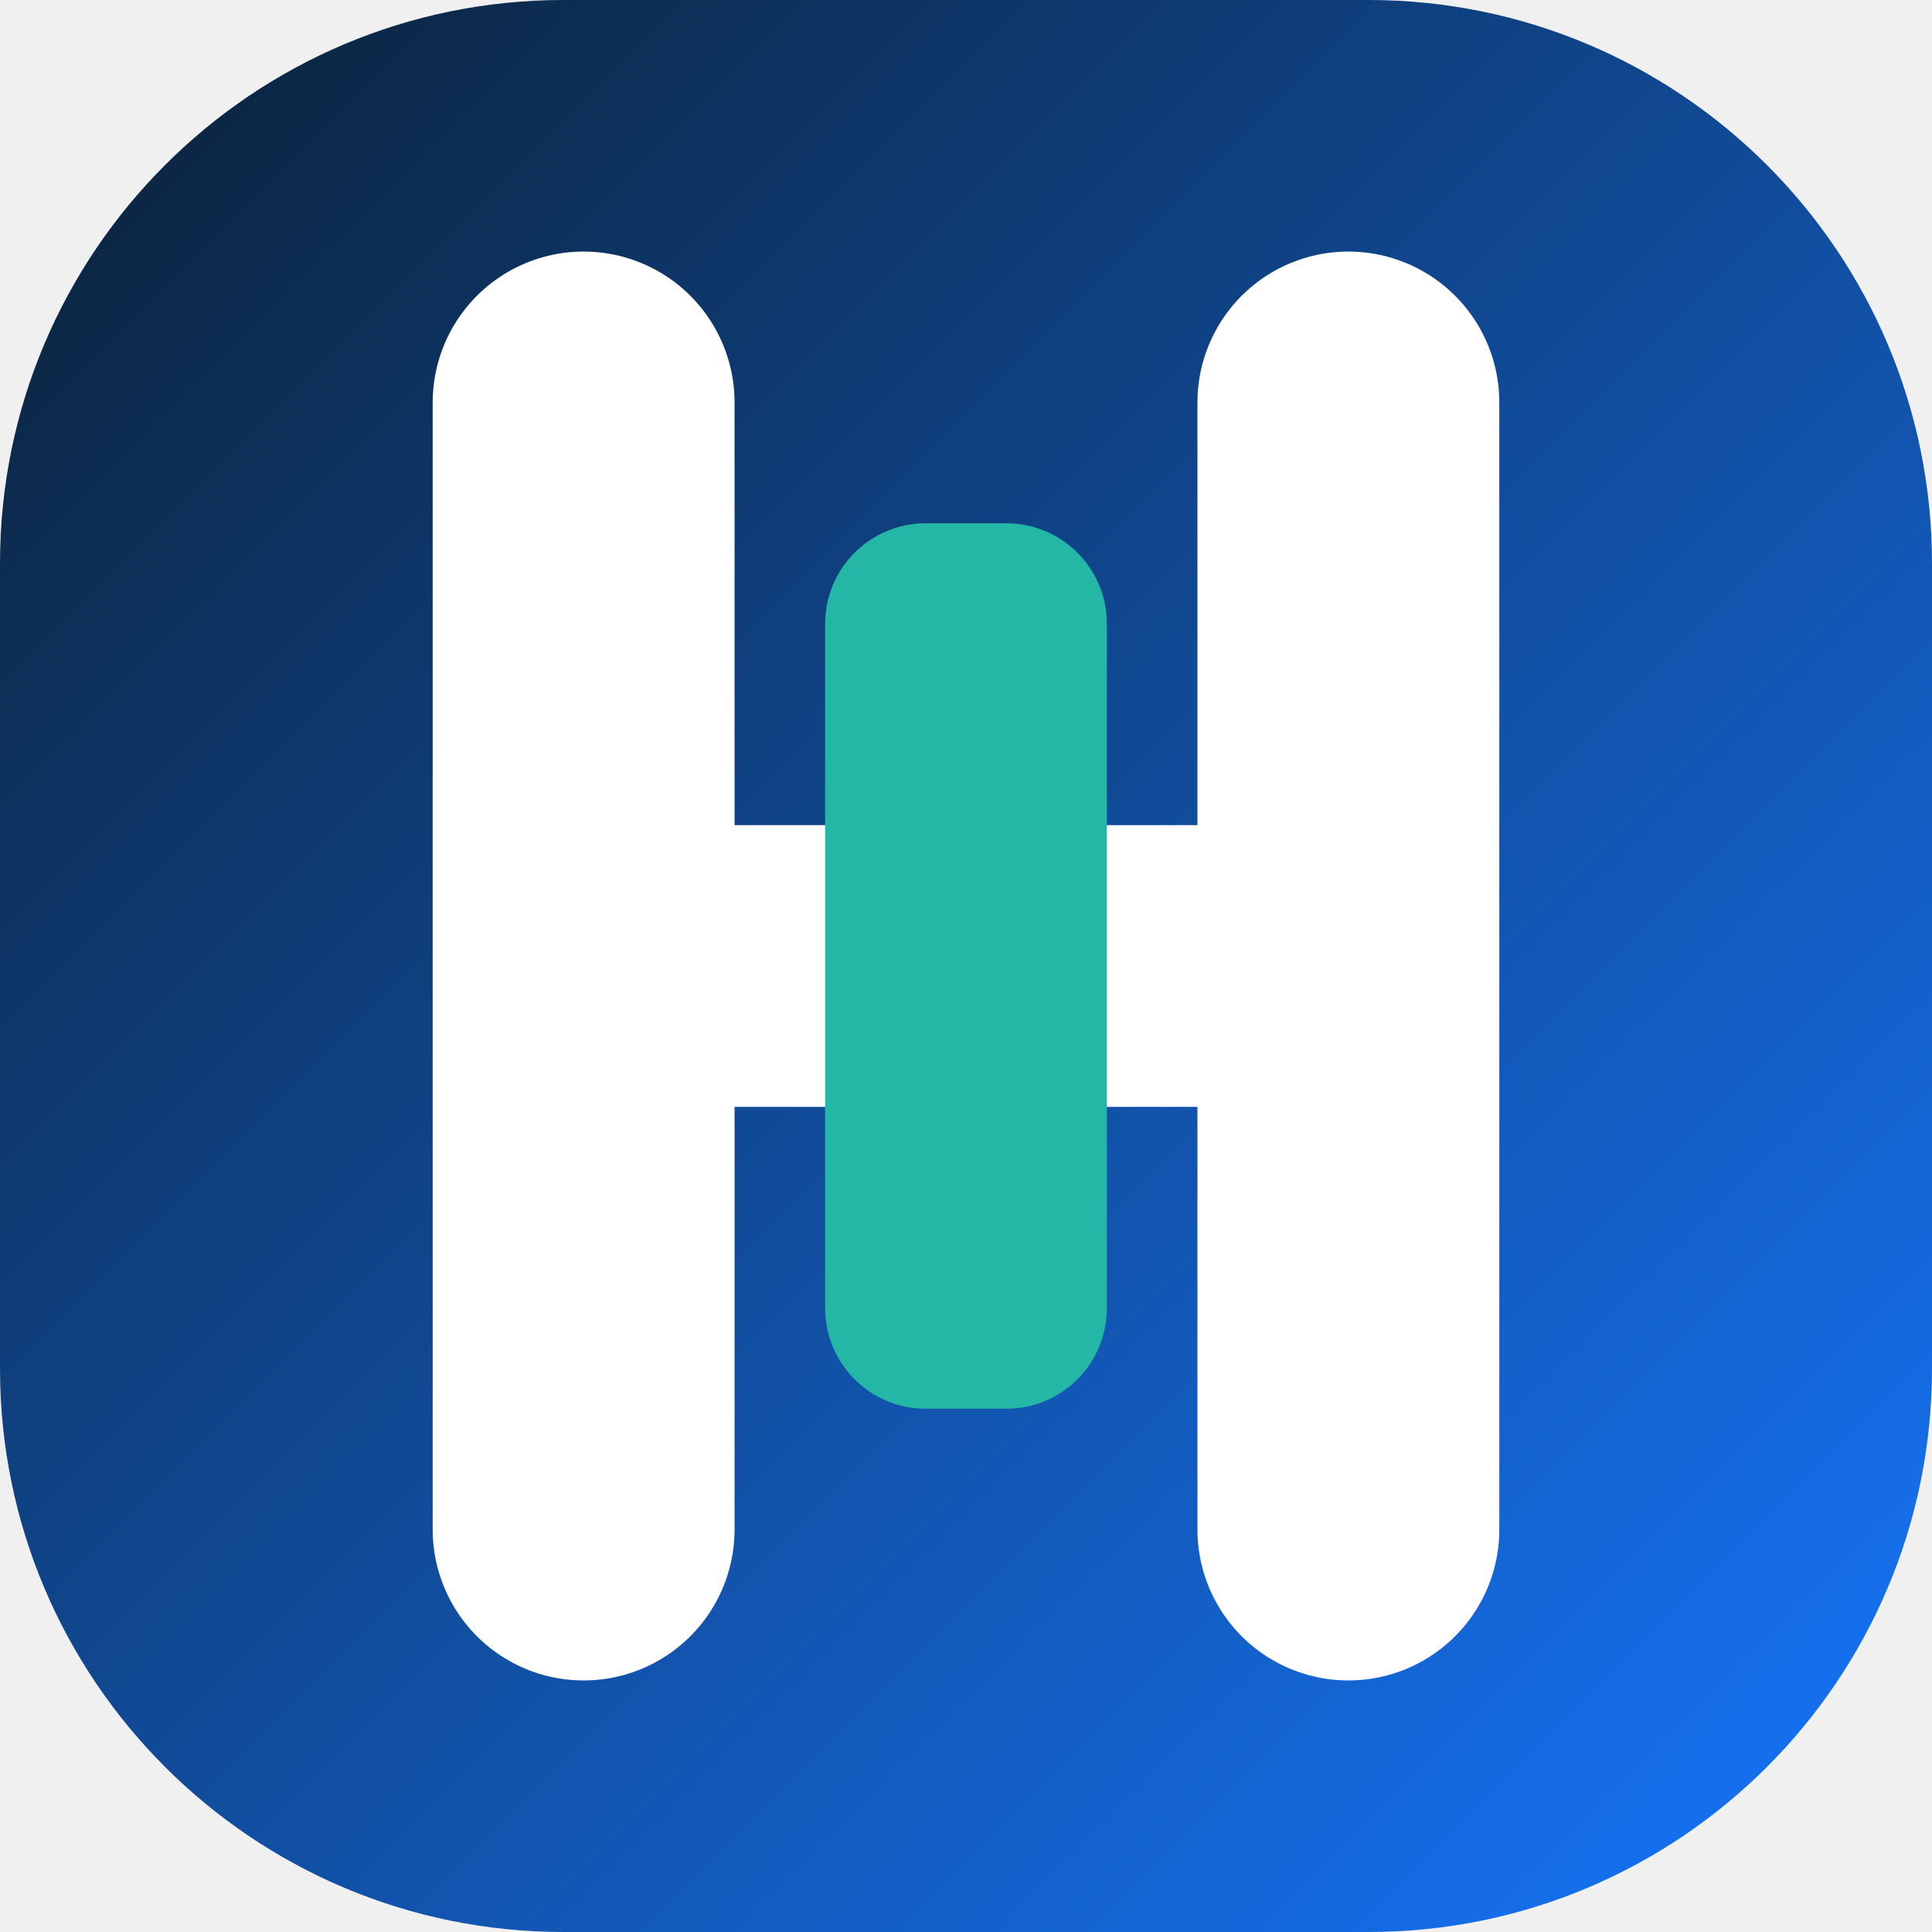
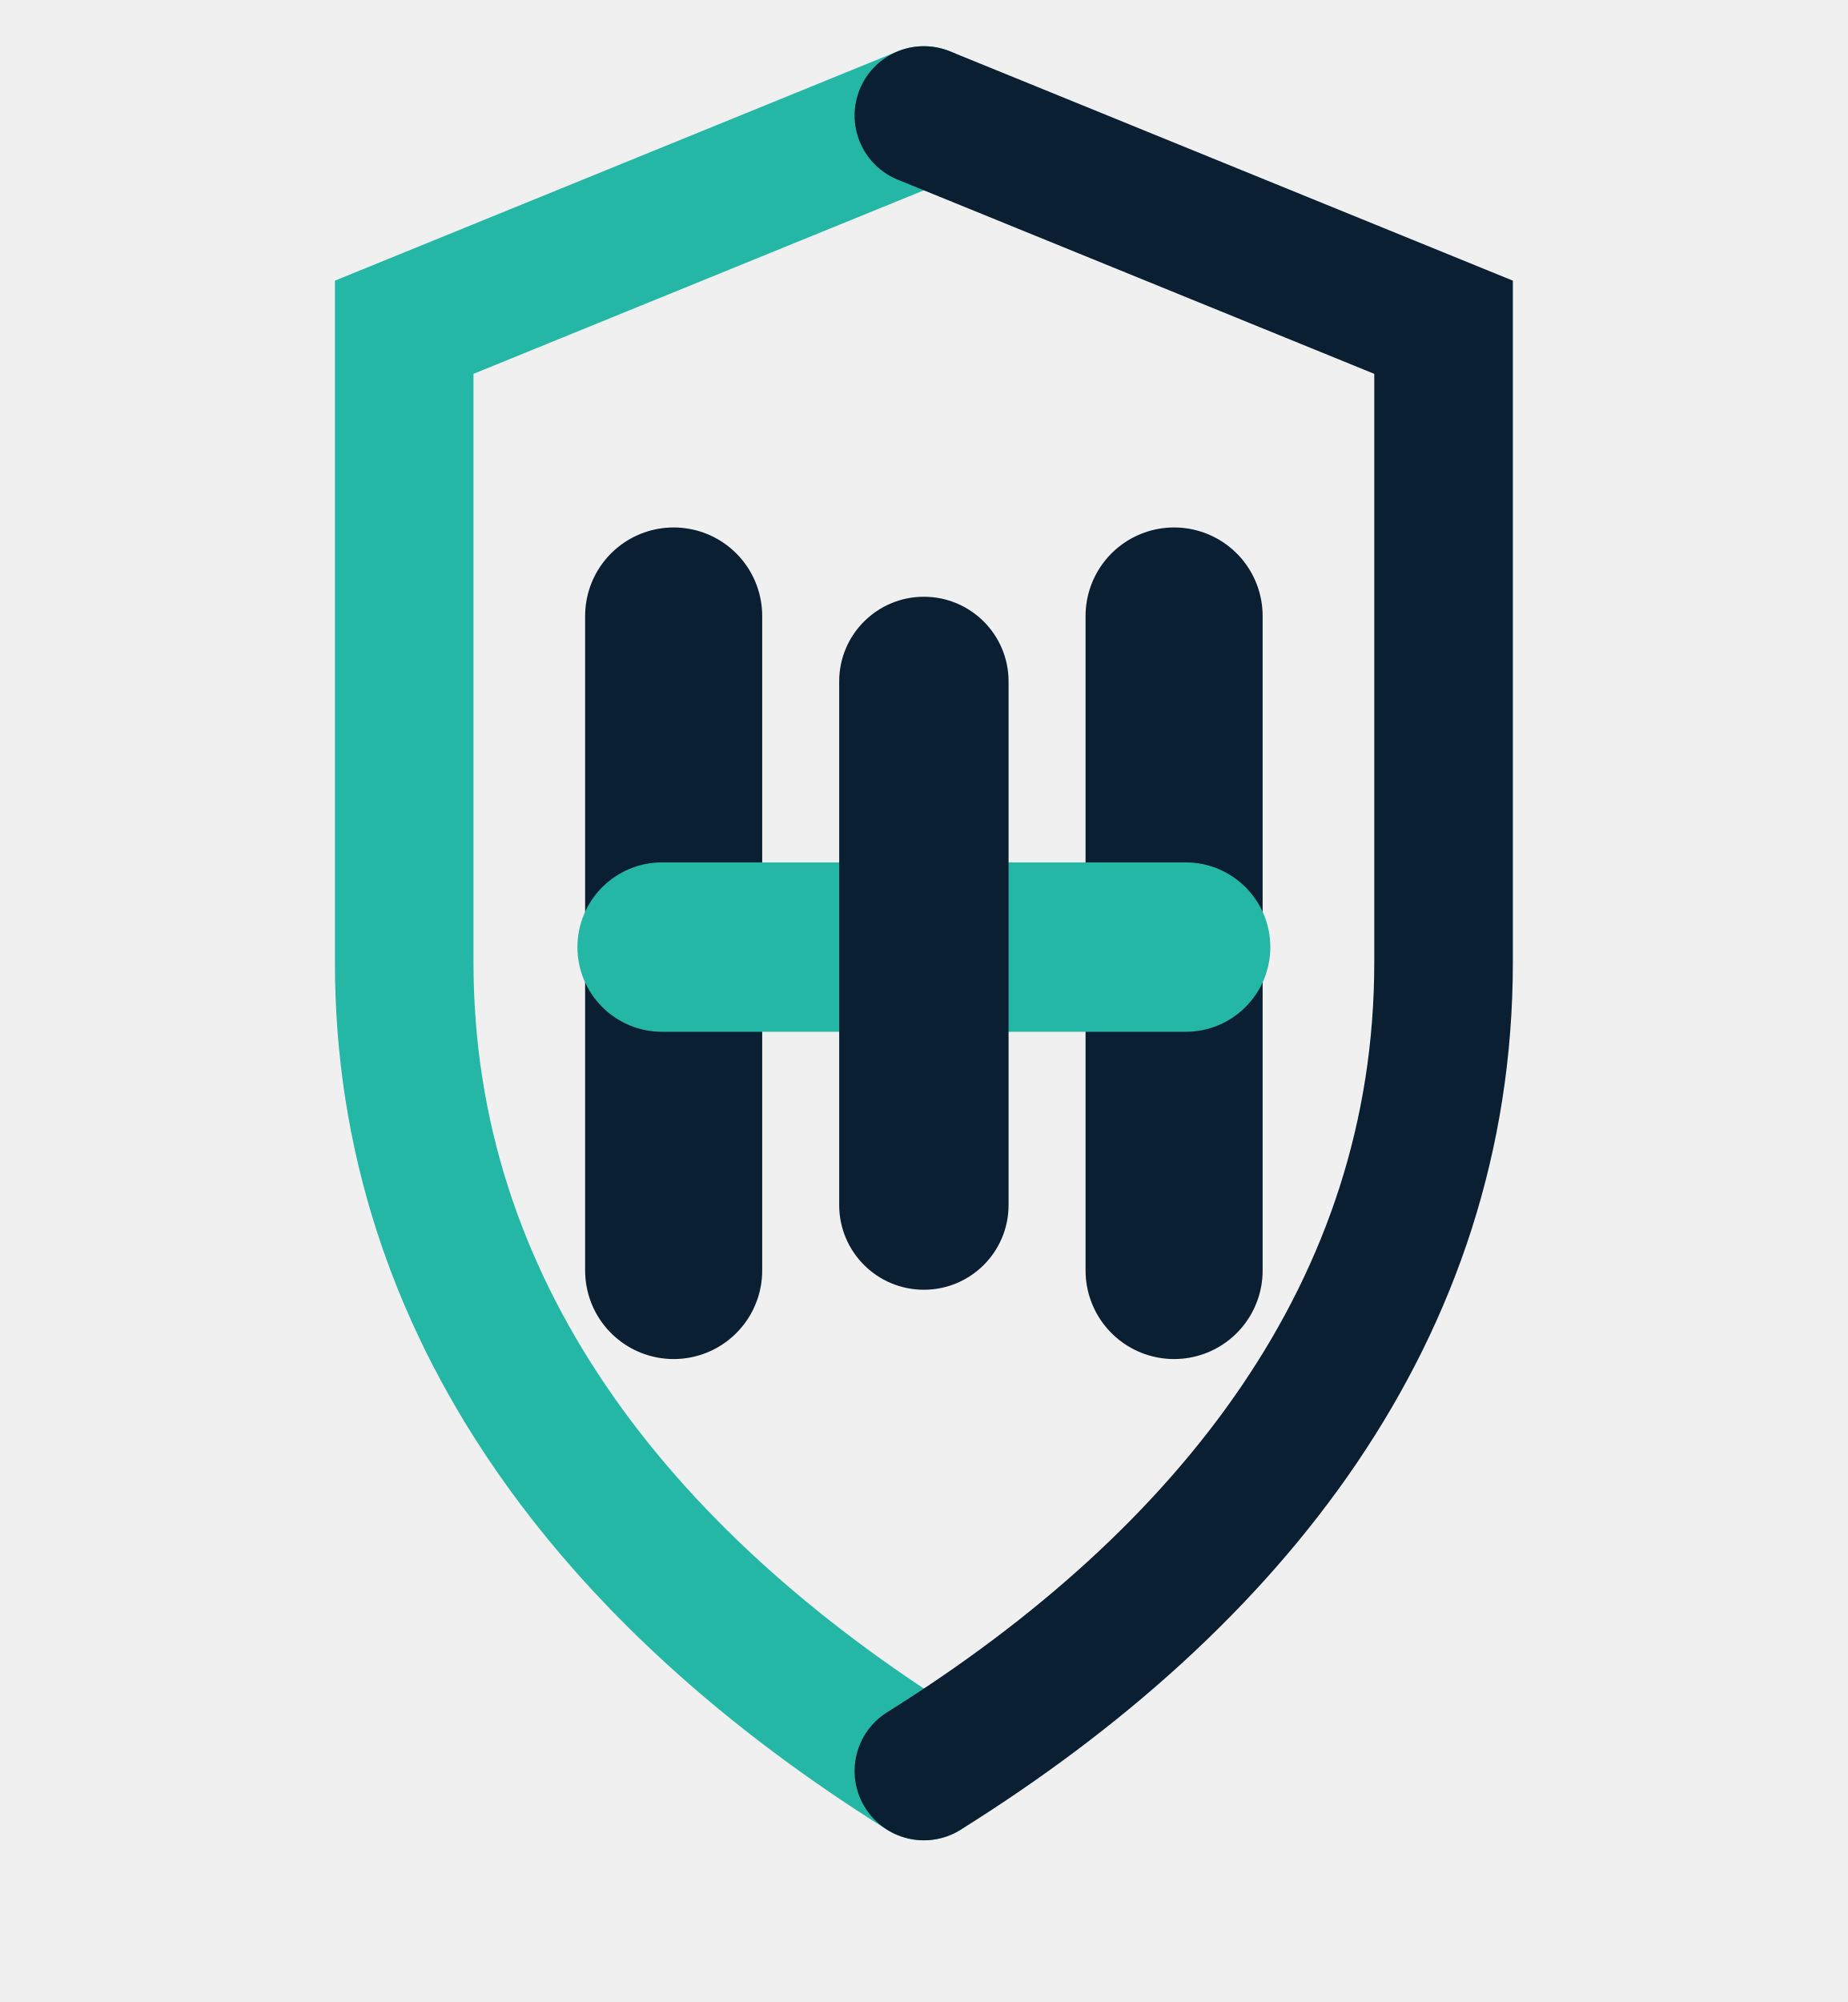
- <svg xmlns="http://www.w3.org/2000/svg" viewBox="0 0 48 48">
-   <defs>
-     <linearGradient id="g" x1="0" y1="0" x2="1" y2="1">
-       <stop offset="0" stop-color="#0B1F33" />
-       <stop offset="1" stop-color="#1677FF" />
-     </linearGradient>
-   </defs>
-   <rect width="48" height="48" rx="14" fill="url(#g)" />
-   <path d="M14.5 10v28M33.5 10v28" stroke="#ffffff" stroke-width="7.5" stroke-linecap="round" fill="none" />
-   <rect x="13" y="20.5" width="22" height="7" rx="2.5" fill="#ffffff" />
-   <rect x="20.5" y="13" width="7" height="22" rx="2.5" fill="#25B7A6" />
+ <svg xmlns="http://www.w3.org/2000/svg" viewBox="0 0 48 52">
+   <path d="M24 3 L10.5 8.5 V25 C10.5 34 16 41 24 46" stroke="#25B7A6" stroke-width="3.6" stroke-linecap="round" fill="none" />
+   <path d="M24 3 L37.5 8.5 V25 C37.5 34 32 41 24 46" stroke="#0B1F33" stroke-width="3.6" stroke-linecap="round" fill="none" />
+   <path d="M17.5 16v17M30.5 16v17" stroke="#0B1F33" stroke-width="4.6" stroke-linecap="round" fill="none" />
+   <rect x="15" y="22.4" width="18" height="4.4" rx="2.2" fill="#25B7A6" />
+   <rect x="21.8" y="15.5" width="4.4" height="18" rx="2.2" fill="#0B1F33" />
</svg>
